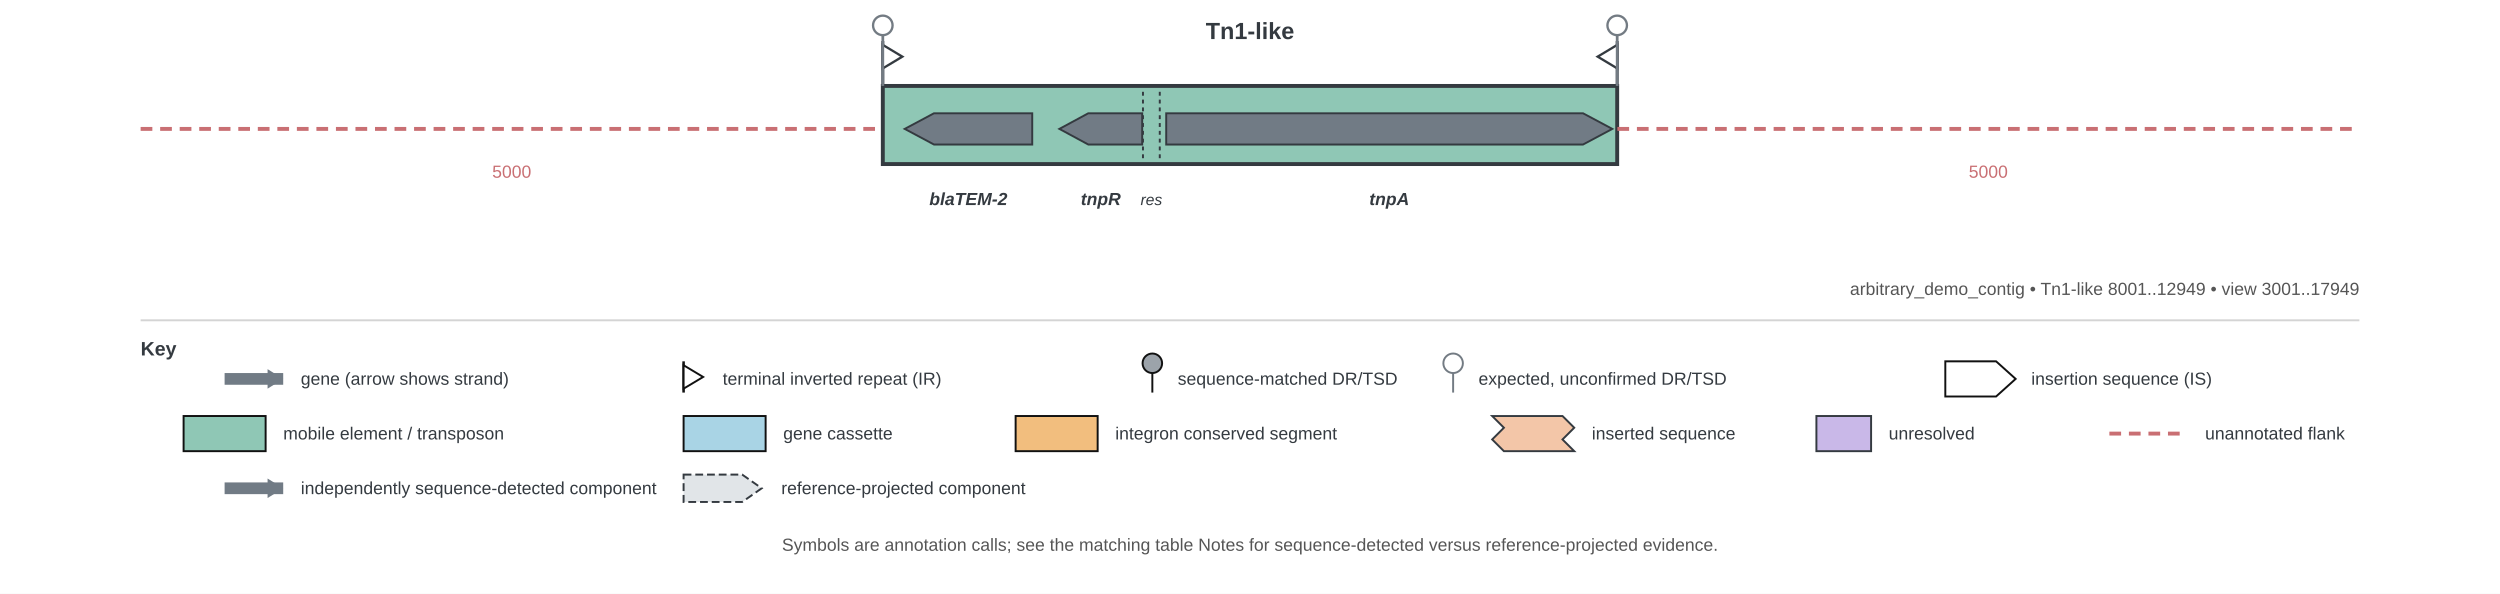
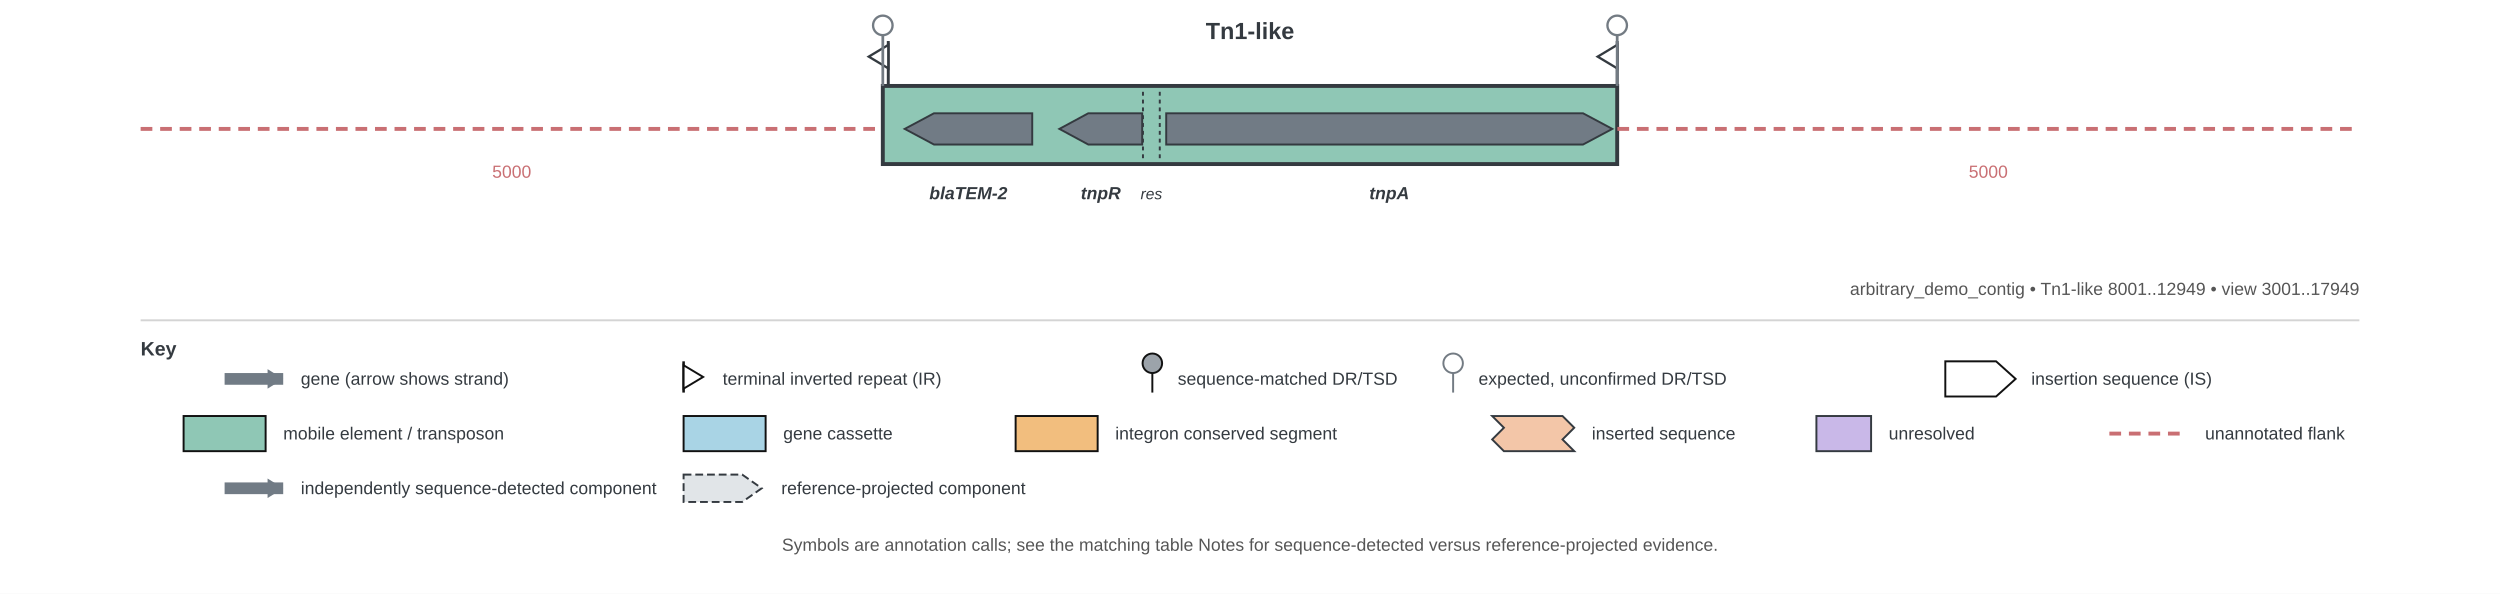
<svg xmlns="http://www.w3.org/2000/svg" width="1280" height="304" style="background:#fff;font-family:Arial,Helvetica,sans-serif">
  <rect x="0" y="0" width="1280" height="304" fill="#ffffff" />
  <rect x="452.0" y="44" width="376.0" height="40" fill="#8fc7b5" stroke="#343a40" stroke-width="2" />
  <text x="640.0" y="20.0" text-anchor="middle" font-size="12" font-weight="bold" font-style="normal" fill="#343a40">Tn1-like</text>
  <line x1="585.2" y1="47" x2="585.2" y2="81" stroke="#343a40" stroke-width="1" stroke-dasharray="2,2" />
  <line x1="593.8" y1="47" x2="593.8" y2="81" stroke="#343a40" stroke-width="1" stroke-dasharray="2,2" />
  <polygon points="463.2,66 478.2,58 528.5,58 528.5,74 478.2,74" fill="#717b85" stroke="#343a40" stroke-width="1" />
-   <text x="495.8" y="105.0" text-anchor="middle" font-size="9" font-weight="bold" font-style="italic" fill="#343a40">blaTEM-2</text>
  <polygon points="542.4,66 557.2,58 584.8,58 584.8,74 557.2,74" fill="#717b85" stroke="#343a40" stroke-width="1" />
-   <text x="563.6" y="105.0" text-anchor="middle" font-size="9" font-weight="bold" font-style="italic" fill="#343a40">tnpR</text>
  <polygon points="597.1,58 810.5,58 825.5,66 810.5,74 597.1,74" fill="#717b85" stroke="#343a40" stroke-width="1" />
-   <text x="711.3" y="105.0" text-anchor="middle" font-size="9" font-weight="bold" font-style="italic" fill="#343a40">tnpA</text>
-   <text x="589.5" y="105.0" text-anchor="middle" font-size="8" font-weight="normal" font-style="italic" fill="#343a40">res</text>
-   <line x1="452.0" y1="44" x2="452.0" y2="21" stroke="#343a40" stroke-width="1.5" />
-   <polygon points="452.0,23 462.0,29 452.0,35" fill="#ffffff" stroke="#343a40" stroke-width="1.2" />
+   <line x1="454.8" y1="44" x2="454.8" y2="21" stroke="#343a40" stroke-width="1.5" />
+   <polygon points="454.8,23 444.8,29 454.8,35" fill="#ffffff" stroke="#343a40" stroke-width="1.2" />
  <line x1="828.0" y1="44" x2="828.0" y2="21" stroke="#343a40" stroke-width="1.5" />
  <polygon points="828.0,23 818.0,29 828.0,35" fill="#ffffff" stroke="#343a40" stroke-width="1.2" />
  <line x1="72.0" y1="66" x2="451.9" y2="66" stroke="#c96f73" stroke-width="2" stroke-dasharray="6,4" />
  <text x="262.0" y="91.0" text-anchor="middle" font-size="9" font-weight="normal" font-style="normal" fill="#c96f73">5000</text>
  <line x1="828.1" y1="66" x2="1208.0" y2="66" stroke="#c96f73" stroke-width="2" stroke-dasharray="6,4" />
  <text x="1018.0" y="91.0" text-anchor="middle" font-size="9" font-weight="normal" font-style="normal" fill="#c96f73">5000</text>
  <g>
    <line x1="452.0" y1="44" x2="452.0" y2="18" stroke="#737b83" stroke-width="1.4" />
    <circle cx="452.0" cy="13" r="5" fill="#ffffff" stroke="#737b83" stroke-width="1.2" />
  </g>
  <g>
    <line x1="828.0" y1="44" x2="828.0" y2="18" stroke="#737b83" stroke-width="1.4" />
    <circle cx="828.0" cy="13" r="5" fill="#ffffff" stroke="#737b83" stroke-width="1.2" />
  </g>
+   <text x="495.8" y="102.0" text-anchor="middle" font-size="9" font-weight="bold" font-style="italic" fill="#343a40">blaTEM-2</text>
+   <text x="563.6" y="102.0" text-anchor="middle" font-size="9" font-weight="bold" font-style="italic" fill="#343a40">tnpR</text>
+   <text x="589.5" y="102.0" text-anchor="middle" font-size="8" font-weight="normal" font-style="italic" fill="#343a40">res</text>
+   <text x="711.3" y="102.0" text-anchor="middle" font-size="9" font-weight="bold" font-style="italic" fill="#343a40">tnpA</text>
  <text x="1208.0" y="151.0" text-anchor="end" font-size="9" font-weight="normal" font-style="normal" fill="#555">arbitrary_demo_contig • Tn1-like 8001..12949 • view 3001..17949</text>
  <line x1="72" y1="164" x2="1208" y2="164" stroke="#d4d4d4" stroke-width="1" />
  <text x="72.0" y="182.0" text-anchor="start" font-size="10" font-weight="bold" font-style="normal" fill="#343a40">Key</text>
  <line x1="115" y1="194" x2="145" y2="194" stroke="#717b85" stroke-width="6" />
  <polygon points="145,194 137,189 137,199" fill="#717b85" />
  <text x="154.0" y="197.0" text-anchor="start" font-size="9" font-weight="normal" font-style="normal" fill="#343a40">gene (arrow shows strand)</text>
  <line x1="350" y1="201" x2="350" y2="185" stroke="#111" stroke-width="1.3" />
  <polygon points="350,187 360,193 350,199" fill="#fff" stroke="#111" />
  <text x="370.0" y="197.0" text-anchor="start" font-size="9" font-weight="normal" font-style="normal" fill="#343a40">terminal inverted repeat (IR)</text>
  <line x1="590" y1="201" x2="590" y2="187" stroke="#111" />
  <circle cx="590" cy="186" r="5" fill="#9ca3aa" stroke="#111" />
  <text x="603.0" y="197.0" text-anchor="start" font-size="9" font-weight="normal" font-style="normal" fill="#343a40">sequence-matched DR/TSD</text>
  <line x1="744" y1="201" x2="744" y2="187" stroke="#737b83" />
  <circle cx="744" cy="186" r="5" fill="#fff" stroke="#737b83" />
  <text x="757.0" y="197.0" text-anchor="start" font-size="9" font-weight="normal" font-style="normal" fill="#343a40">expected, unconfirmed DR/TSD</text>
  <polygon points="996,185 1022,185 1032,194 1022,203 996,203" fill="#fff" stroke="#111" />
  <text x="1040.0" y="197.0" text-anchor="start" font-size="9" font-weight="normal" font-style="normal" fill="#343a40">insertion sequence (IS)</text>
  <rect x="94" y="213" width="42" height="18" fill="#8fc7b5" stroke="#111" />
  <text x="145.0" y="225.0" text-anchor="start" font-size="9" font-weight="normal" font-style="normal" fill="#343a40">mobile element / transposon</text>
  <rect x="350" y="213" width="42" height="18" fill="#a9d4e5" stroke="#111" />
  <text x="401.0" y="225.0" text-anchor="start" font-size="9" font-weight="normal" font-style="normal" fill="#343a40">gene cassette</text>
  <rect x="520" y="213" width="42" height="18" fill="#f2be7e" stroke="#111" />
  <text x="571.0" y="225.0" text-anchor="start" font-size="9" font-weight="normal" font-style="normal" fill="#343a40">integron conserved segment</text>
  <polygon points="770,213 800,213 806,219 800,225 806,231 770,231 764,225 770,219 764,213" fill="#f3c6a8" stroke="#343a40" />
  <text x="815.0" y="225.0" text-anchor="start" font-size="9" font-weight="normal" font-style="normal" fill="#343a40">inserted sequence</text>
  <rect x="930" y="213" width="28" height="18" fill="#c9b8e8" stroke="#343a40" />
  <text x="967.0" y="225.0" text-anchor="start" font-size="9" font-weight="normal" font-style="normal" fill="#343a40">unresolved</text>
  <line x1="1080" y1="222" x2="1120" y2="222" stroke="#c96f73" stroke-width="2" stroke-dasharray="6,4" />
  <text x="1129.0" y="225.0" text-anchor="start" font-size="9" font-weight="normal" font-style="normal" fill="#343a40">unannotated flank</text>
  <line x1="115" y1="250" x2="145" y2="250" stroke="#717b85" stroke-width="6" />
  <polygon points="145,250 137,245 137,255" fill="#717b85" />
  <text x="154.0" y="253.0" text-anchor="start" font-size="9" font-weight="normal" font-style="normal" fill="#343a40">independently sequence-detected component</text>
  <polygon points="350,243 380,243 390,250 380,257 350,257" fill="#e1e5e8" stroke="#343a40" stroke-dasharray="4,2" />
  <text x="400.0" y="253.0" text-anchor="start" font-size="9" font-weight="normal" font-style="normal" fill="#343a40">reference-projected component</text>
  <text x="640.0" y="282.0" text-anchor="middle" font-size="9" font-weight="normal" font-style="normal" fill="#555555">Symbols are annotation calls; see the matching table Notes for sequence-detected versus reference-projected evidence.</text>
</svg>
